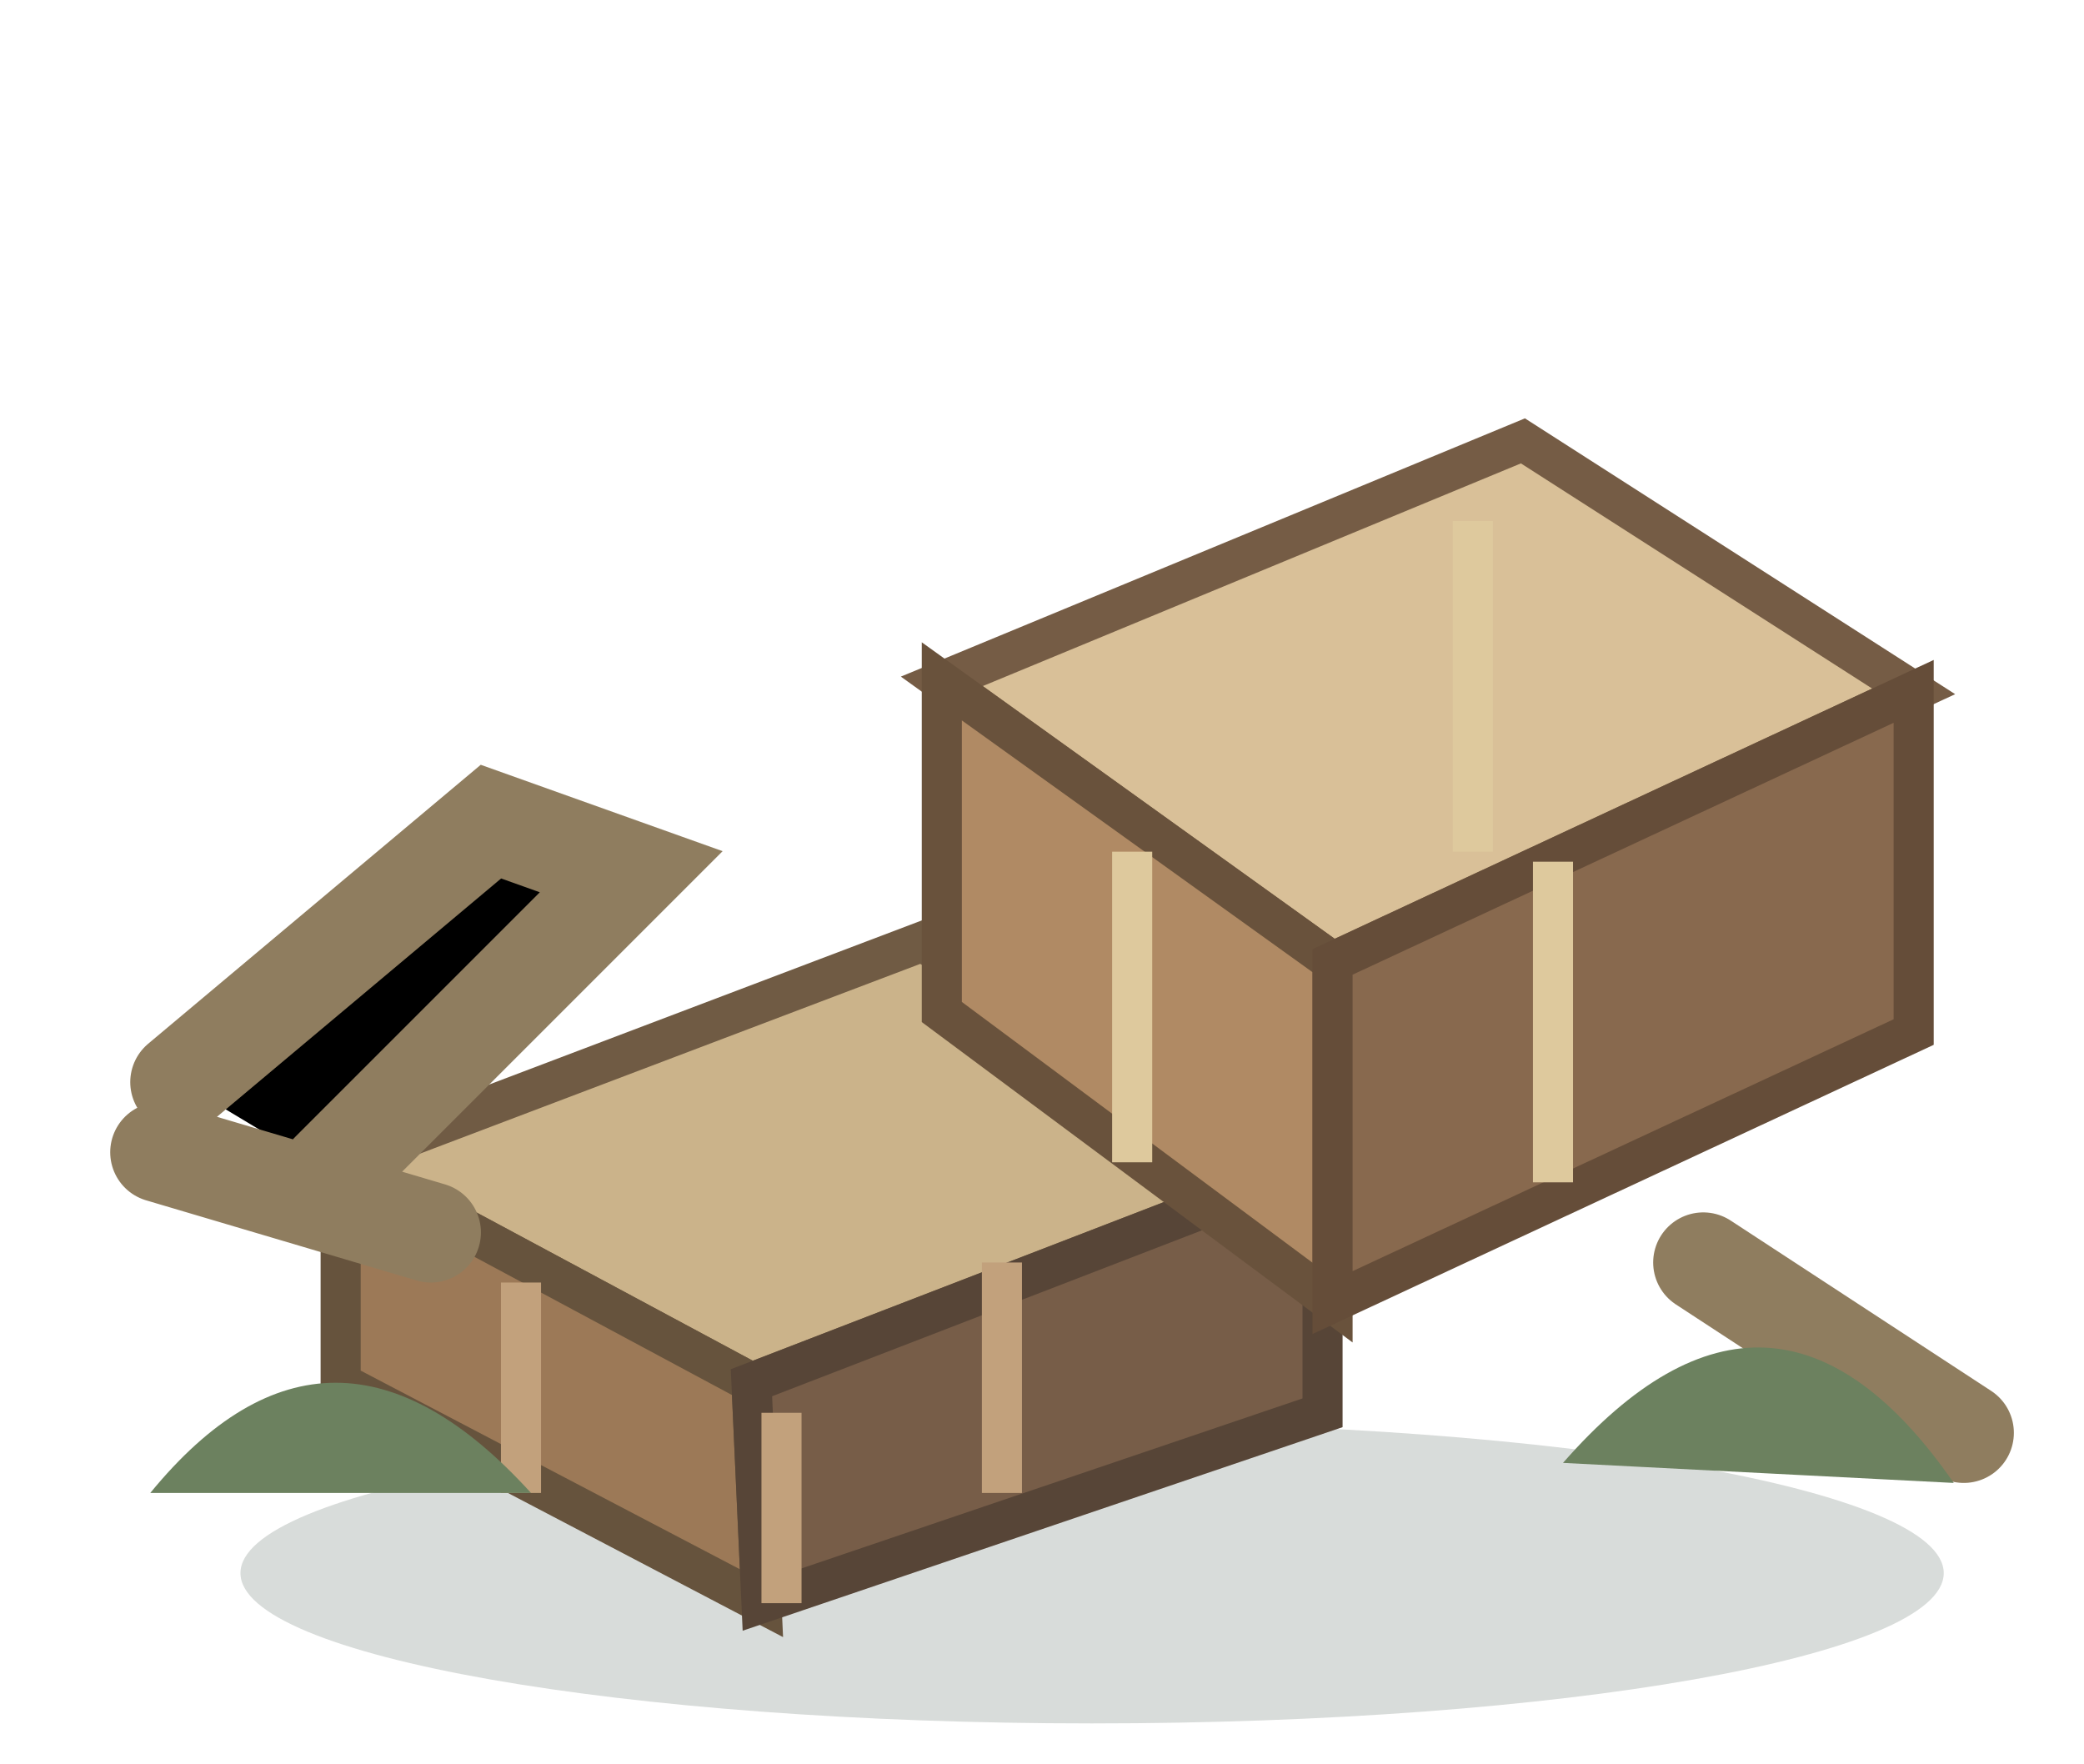
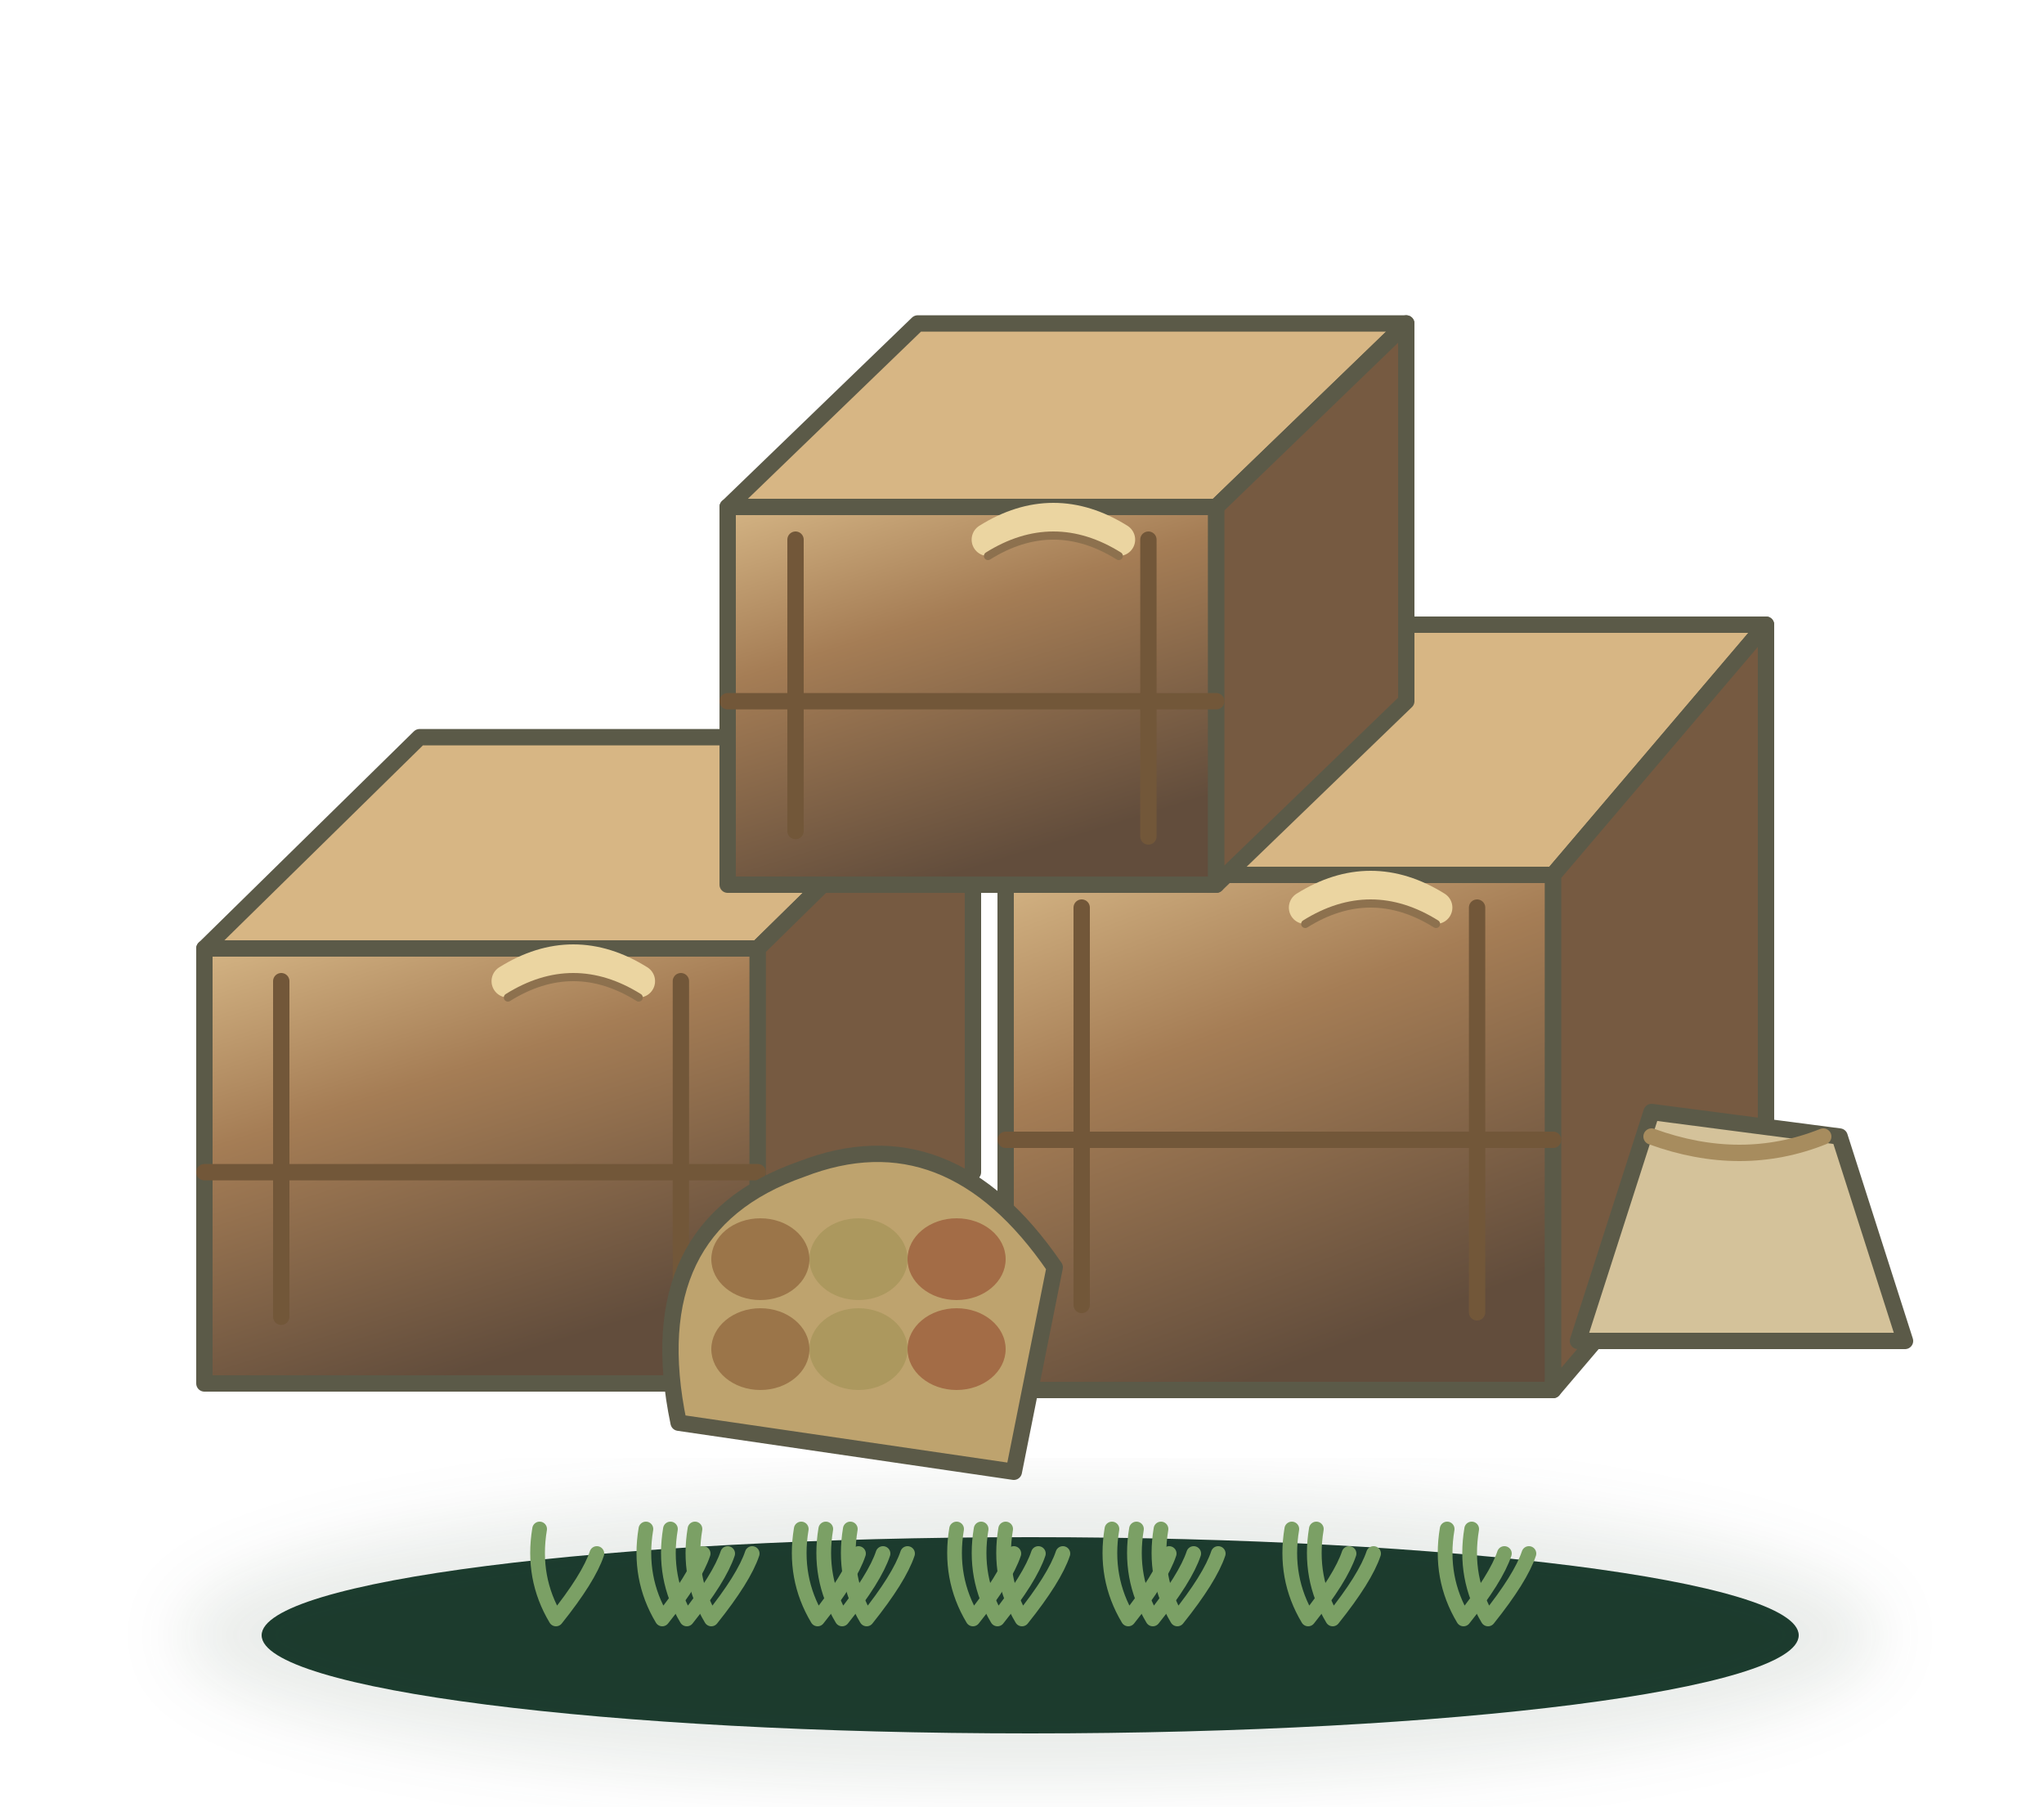
- <svg xmlns="http://www.w3.org/2000/svg" width="208" height="176" viewBox="0 0 208 176">
+ <svg xmlns="http://www.w3.org/2000/svg" width="250" height="221" viewBox="0 0 250 221">
  <defs>
-     <linearGradient id="plank" x2=".2" y2="1">
-       <stop stop-color="#c8ad7e" />
-       <stop offset=".55" stop-color="#9a7956" />
-       <stop offset="1" stop-color="#665140" />
+     <linearGradient id="wood" x1="0" x2=".4" y2="1">
+       <stop stop-color="#d4b484" />
+       <stop offset=".4" stop-color="#a57d55" />
+       <stop offset="1" stop-color="#624d3c" />
    </linearGradient>
-     <linearGradient id="stone" x2="0" y2="1">
-       <stop stop-color="#c7c2a6" />
-       <stop offset="1" stop-color="#737b73" />
+     <linearGradient id="straw" x2=".5" y2="1">
+       <stop stop-color="#ebd6a3" />
+       <stop offset=".5" stop-color="#c5a16c" />
+       <stop offset="1" stop-color="#8d704e" />
    </linearGradient>
-     <linearGradient id="earth" x2=".6" y2="1">
-       <stop stop-color="#ba976d" />
-       <stop offset="1" stop-color="#6e644e" />
+     <linearGradient id="rock" x2=".7" y2="1">
+       <stop stop-color="#d0c7a9" />
+       <stop offset=".5" stop-color="#a4a391" />
+       <stop offset="1" stop-color="#646e64" />
    </linearGradient>
+     <linearGradient id="wool" x2=".4" y2="1">
+       <stop stop-color="#e6dcc4" />
+       <stop offset=".6" stop-color="#c2b591" />
+       <stop offset="1" stop-color="#7e8a72" />
+     </linearGradient>
+     <linearGradient id="fire" x2=".5" y2="1">
+       <stop stop-color="#ffe6a1" />
+       <stop offset=".42" stop-color="#ffb95e" />
+       <stop offset=".8" stop-color="#e37736" />
+       <stop offset="1" stop-color="#a34f29" />
+     </linearGradient>
+     <filter id="soft">
+       <feGaussianBlur stdDeviation="4" />
+     </filter>
  </defs>
-   <ellipse cx="109" cy="157" rx="85" ry="15" fill="#283b30" opacity=".18" />
-   <path d="M34 116L92 94L132 116L75 138Z" fill="#cbb38a" stroke="#705b44" stroke-width="4" />
-   <path d="M34 116L75 138L76 160L34 138Z" fill="#9c7957" stroke="#66533d" stroke-width="4" />
-   <path d="M75 138L132 116L132 141L76 160Z" fill="#775d48" stroke="#574537" stroke-width="4" />
-   <path d="M78 141L78 160 M52 128L52 149 M100 126V149" stroke="#c2a17c" stroke-width="4" />
-   <path d="M94 68L152 44L191 69L133 96Z" fill="#d9c098" stroke="#755c45" stroke-width="4" />
-   <path d="M94 68L133 96V130L94 101Z" fill="#b08a64" stroke="#69523c" stroke-width="4" />
-   <path d="M133 96L191 69L191 103L133 130Z" fill="#88694e" stroke="#654d39" stroke-width="4" />
-   <path d="M113 85L113 116M155 86V118M147 52V85" stroke="#dec99d" stroke-width="4" />
-   <path d="M18 108L49 82L63 87L33 117 M16 115L43 123 M170 126L196 143" stroke="#8f7d5f" stroke-width="10" stroke-linecap="round" />
-   <g fill="#6c815f">
-     <path d="M15 149q18-22 38 0ZM156 146q21-24 39 2Z" />
+   <ellipse cx="126" cy="200" rx="94" ry="12" fill="#1b3b2e" />
+   <ellipse cx="126" cy="200" rx="104" ry="18" fill="#26422c" opacity=".1" filter="url(#soft)" />
+   <path d="M68 198q-3 -5 -2 -11M68 198q4 -5 5 -8" fill="none" stroke="#7ba065" stroke-width="1.8" stroke-linecap="round" />
+   <path d="M87 198q-3 -5 -2 -11M87 198q4 -5 5 -8" fill="none" stroke="#7ba065" stroke-width="1.8" stroke-linecap="round" />
+   <path d="M106 198q-3 -5 -2 -11M106 198q4 -5 5 -8" fill="none" stroke="#7ba065" stroke-width="1.8" stroke-linecap="round" />
+   <path d="M125 198q-3 -5 -2 -11M125 198q4 -5 5 -8" fill="none" stroke="#7ba065" stroke-width="1.8" stroke-linecap="round" />
+   <path d="M144 198q-3 -5 -2 -11M144 198q4 -5 5 -8" fill="none" stroke="#7ba065" stroke-width="1.8" stroke-linecap="round" />
+   <path d="M163 198q-3 -5 -2 -11M163 198q4 -5 5 -8" fill="none" stroke="#7ba065" stroke-width="1.8" stroke-linecap="round" />
+   <path d="M182 198q-3 -5 -2 -11M182 198q4 -5 5 -8" fill="none" stroke="#7ba065" stroke-width="1.8" stroke-linecap="round" />
+   <path d="M84 198q-3 -5 -2 -11M84 198q4 -5 5 -8" fill="none" stroke="#7ba065" stroke-width="1.8" stroke-linecap="round" />
+   <path d="M103 198q-3 -5 -2 -11M103 198q4 -5 5 -8" fill="none" stroke="#7ba065" stroke-width="1.8" stroke-linecap="round" />
+   <path d="M122 198q-3 -5 -2 -11M122 198q4 -5 5 -8" fill="none" stroke="#7ba065" stroke-width="1.8" stroke-linecap="round" />
+   <path d="M141 198q-3 -5 -2 -11M141 198q4 -5 5 -8" fill="none" stroke="#7ba065" stroke-width="1.8" stroke-linecap="round" />
+   <path d="M160 198q-3 -5 -2 -11M160 198q4 -5 5 -8" fill="none" stroke="#7ba065" stroke-width="1.8" stroke-linecap="round" />
+   <path d="M179 198q-3 -5 -2 -11M179 198q4 -5 5 -8" fill="none" stroke="#7ba065" stroke-width="1.8" stroke-linecap="round" />
+   <path d="M81 198q-3 -5 -2 -11M81 198q4 -5 5 -8" fill="none" stroke="#7ba065" stroke-width="1.8" stroke-linecap="round" />
+   <path d="M100 198q-3 -5 -2 -11M100 198q4 -5 5 -8" fill="none" stroke="#7ba065" stroke-width="1.8" stroke-linecap="round" />
+   <path d="M119 198q-3 -5 -2 -11M119 198q4 -5 5 -8" fill="none" stroke="#7ba065" stroke-width="1.8" stroke-linecap="round" />
+   <path d="M138 198q-3 -5 -2 -11M138 198q4 -5 5 -8" fill="none" stroke="#7ba065" stroke-width="1.8" stroke-linecap="round" />
+   <path d="M25 116l26.32 -25.84 67.68 0 -26.32 25.84Z" fill="#d7b684" stroke="#5b5a48" stroke-width="2" stroke-linecap="round" stroke-linejoin="round" />
+   <path d="M25 116l67.68 0 0 53.2 -67.68 0Z" fill="url(#wood)" stroke="#5b5a48" stroke-width="2" stroke-linecap="round" stroke-linejoin="round" />
+   <path d="M92.68 116l26.32 -25.84 0 53.2 -26.32 25.84Z" fill="#765a41" stroke="#5b5a48" stroke-width="2" stroke-linecap="round" stroke-linejoin="round" />
+   <path d="M34.4 120v41.04M83.28 120v41.8M25 143.36h67.68" fill="none" stroke="#725739" stroke-width="2" stroke-linecap="round" />
+   <g transform="rotate(0 70.12 120)">
+     <path d="M62.12 120q8 -5 16 0" fill="none" stroke="#ebd5a1" stroke-width="4" stroke-linecap="round" />
+     <path d="M62.12 122q8 -5 16 0" fill="none" stroke="#8d714e" stroke-width="1" stroke-linecap="round" />
  </g>
+   <path d="M123 107l26.04 -30.6 66.96 0 -26.04 30.6Z" fill="#d7b684" stroke="#5b5a48" stroke-width="2" stroke-linecap="round" stroke-linejoin="round" />
+   <path d="M123 107l66.96 0 0 63 -66.96 0Z" fill="url(#wood)" stroke="#5b5a48" stroke-width="2" stroke-linecap="round" stroke-linejoin="round" />
+   <path d="M189.96 107l26.04 -30.6 0 63 -26.04 30.6Z" fill="#765a41" stroke="#5b5a48" stroke-width="2" stroke-linecap="round" stroke-linejoin="round" />
+   <path d="M132.3 111v48.6M180.66 111v49.5M123 139.4h66.96" fill="none" stroke="#725739" stroke-width="2" stroke-linecap="round" />
+   <g transform="rotate(0 167.64 111)">
+     <path d="M159.64 111q8 -5 16 0" fill="none" stroke="#ebd5a1" stroke-width="4" stroke-linecap="round" />
+     <path d="M159.64 113q8 -5 16 0" fill="none" stroke="#8d714e" stroke-width="1" stroke-linecap="round" />
+   </g>
+   <path d="M89 62l23.24 -22.44 59.76 0 -23.24 22.44Z" fill="#d7b684" stroke="#5b5a48" stroke-width="2" stroke-linecap="round" stroke-linejoin="round" />
+   <path d="M89 62l59.76 0 0 46.2 -59.76 0Z" fill="url(#wood)" stroke="#5b5a48" stroke-width="2" stroke-linecap="round" stroke-linejoin="round" />
+   <path d="M148.76 62l23.24 -22.44 0 46.2 -23.24 22.44Z" fill="#765a41" stroke="#5b5a48" stroke-width="2" stroke-linecap="round" stroke-linejoin="round" />
+   <path d="M97.3 66v35.64M140.46 66v36.3M89 85.76h59.76" fill="none" stroke="#725739" stroke-width="2" stroke-linecap="round" />
+   <g transform="rotate(0 128.84 66)">
+     <path d="M120.84 66q8 -5 16 0" fill="none" stroke="#ebd5a1" stroke-width="4" stroke-linecap="round" />
+     <path d="M120.84 68q8 -5 16 0" fill="none" stroke="#8d714e" stroke-width="1" stroke-linecap="round" />
+   </g>
+   <path d="M83 174q-5 -24 15 -31q18 -7 31 12l-5 25Z" fill="#bea36e" stroke="#5b5a48" stroke-width="2" stroke-linecap="round" stroke-linejoin="round" />
+   <ellipse cx="93" cy="154" rx="6" ry="5" fill="#9b7549" />
+   <ellipse cx="105" cy="154" rx="6" ry="5" fill="#ac985e" />
+   <ellipse cx="117" cy="154" rx="6" ry="5" fill="#a36c46" />
+   <ellipse cx="93" cy="165" rx="6" ry="5" fill="#9b7549" />
+   <ellipse cx="105" cy="165" rx="6" ry="5" fill="#ac985e" />
+   <ellipse cx="117" cy="165" rx="6" ry="5" fill="#a36c46" />
+   <path d="M193 164l9 -28 23 3 8 25Z" fill="#d4c29a" stroke="#5b5a48" stroke-width="2" stroke-linecap="round" stroke-linejoin="round" />
+   <path d="M202 139q11 4 21 0" fill="none" stroke="#a78c5e" stroke-width="2" stroke-linecap="round" />
</svg>
